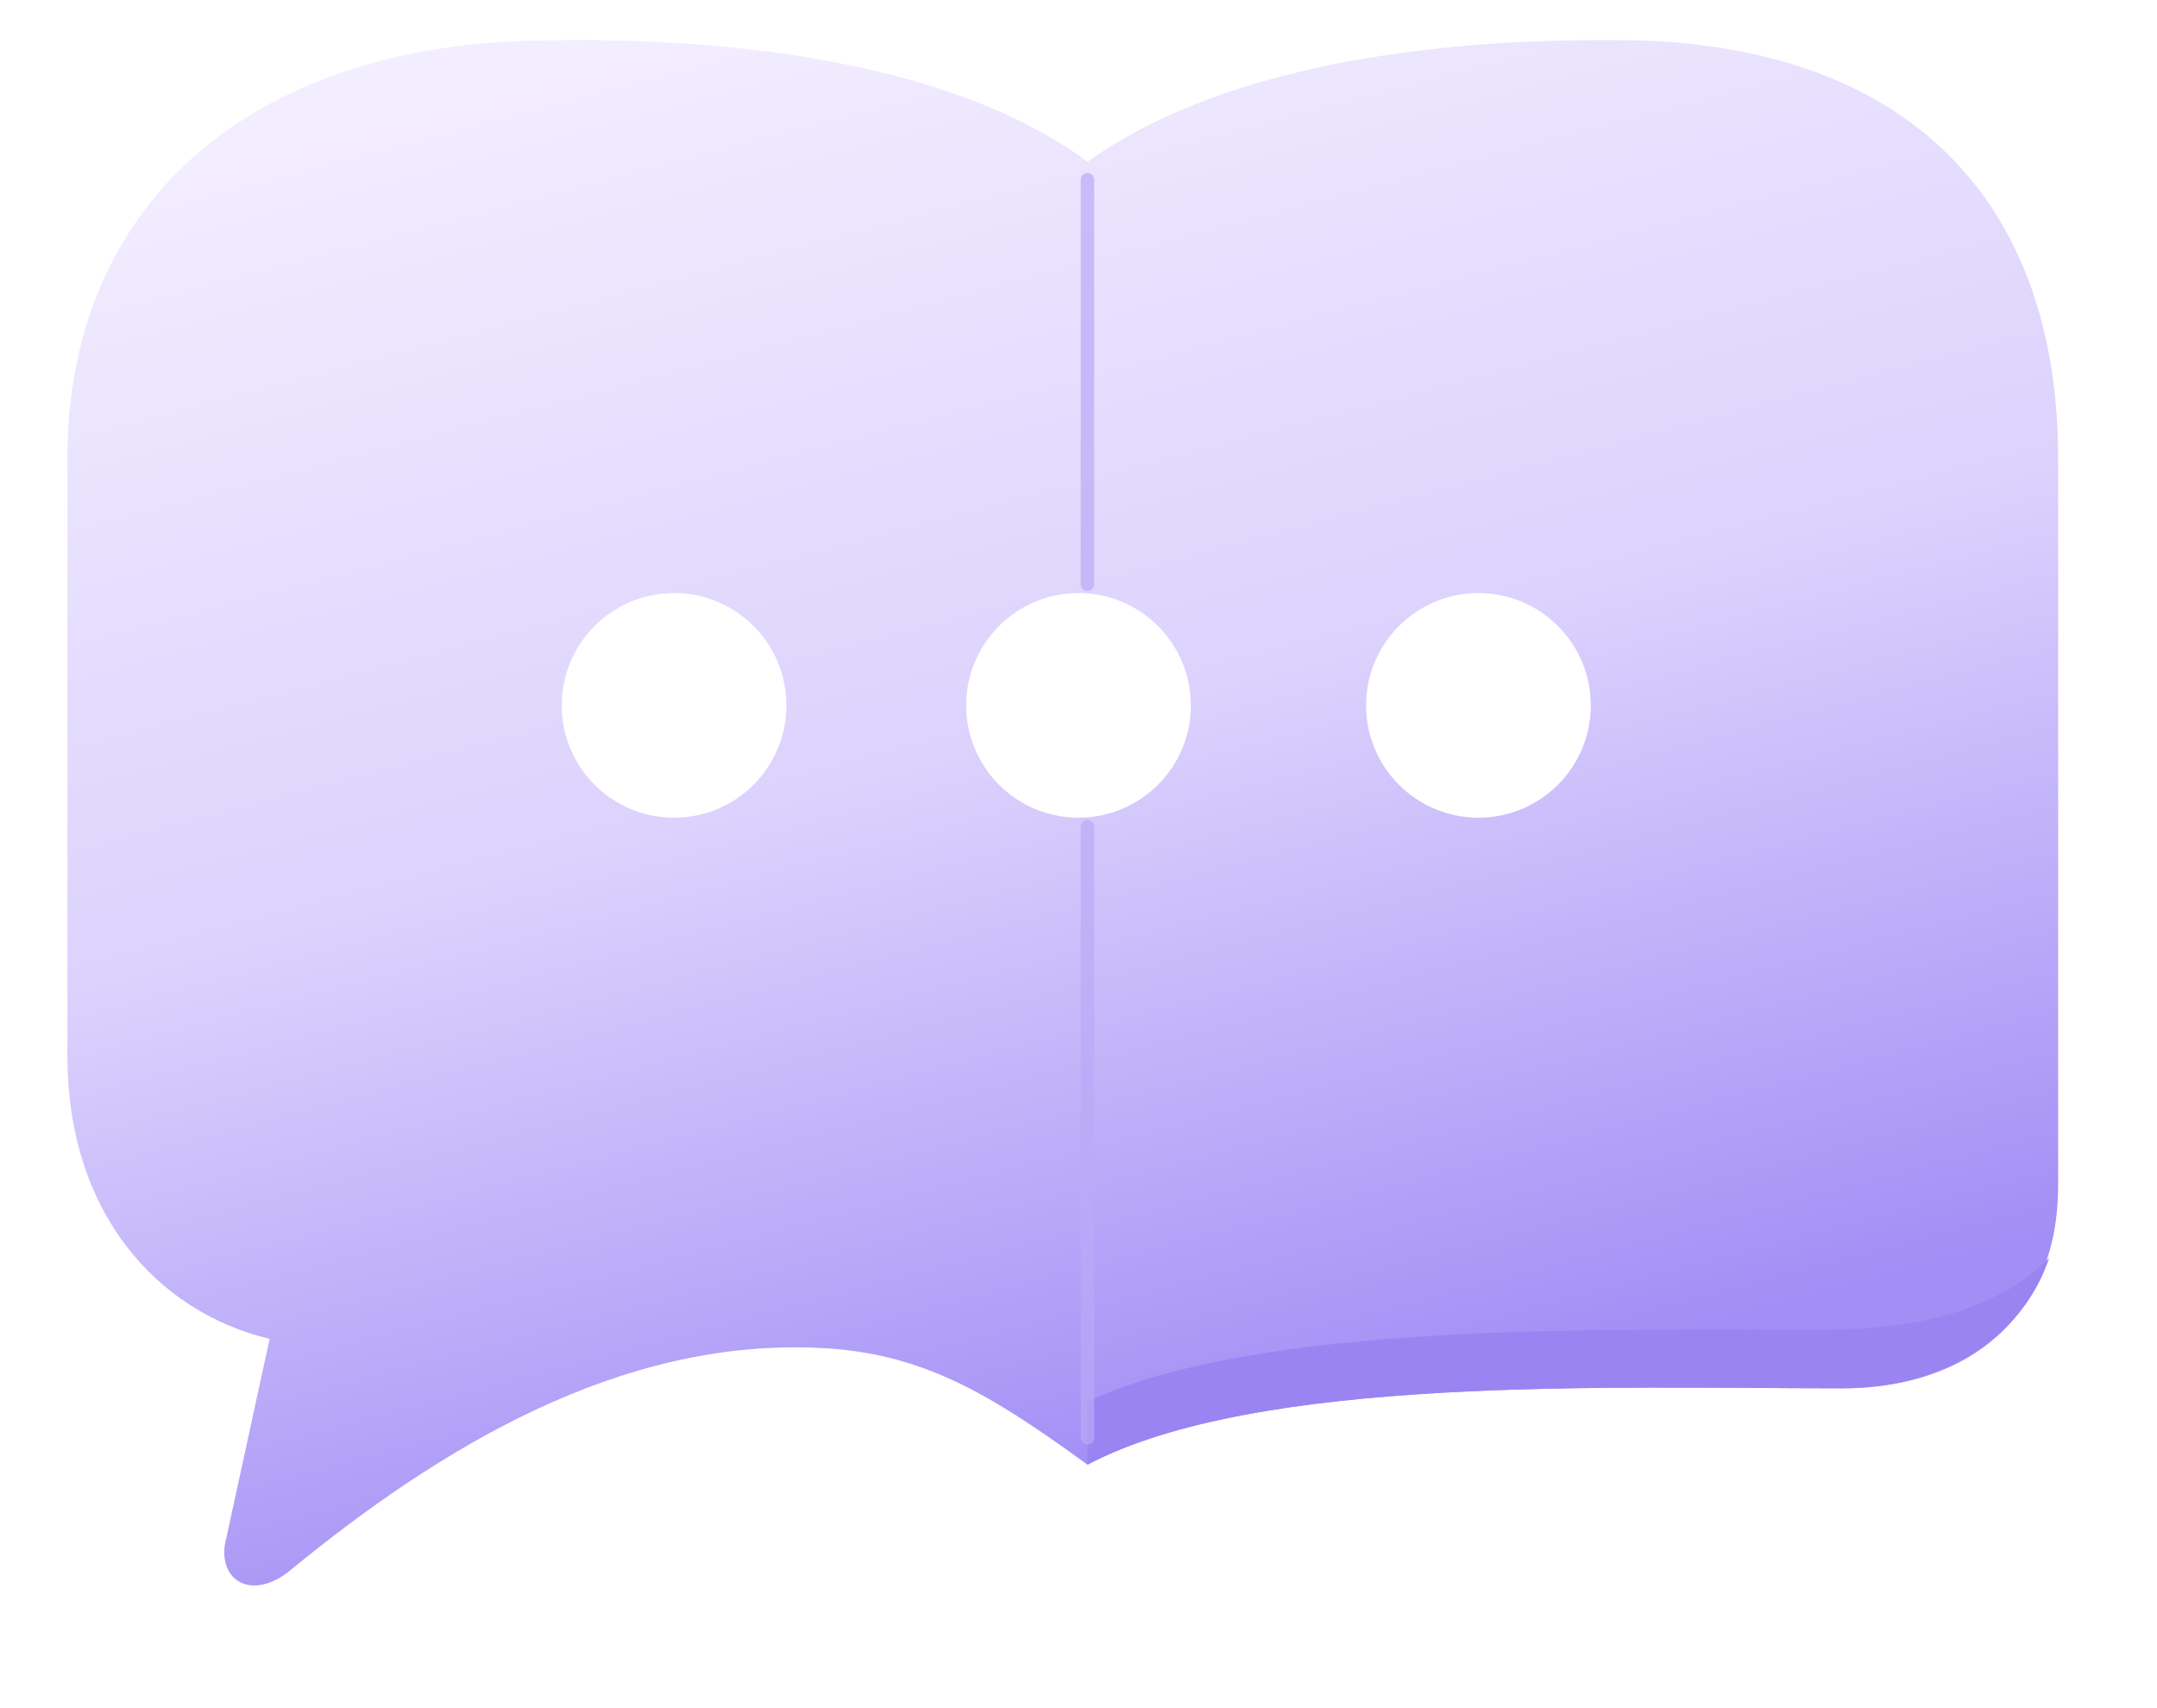
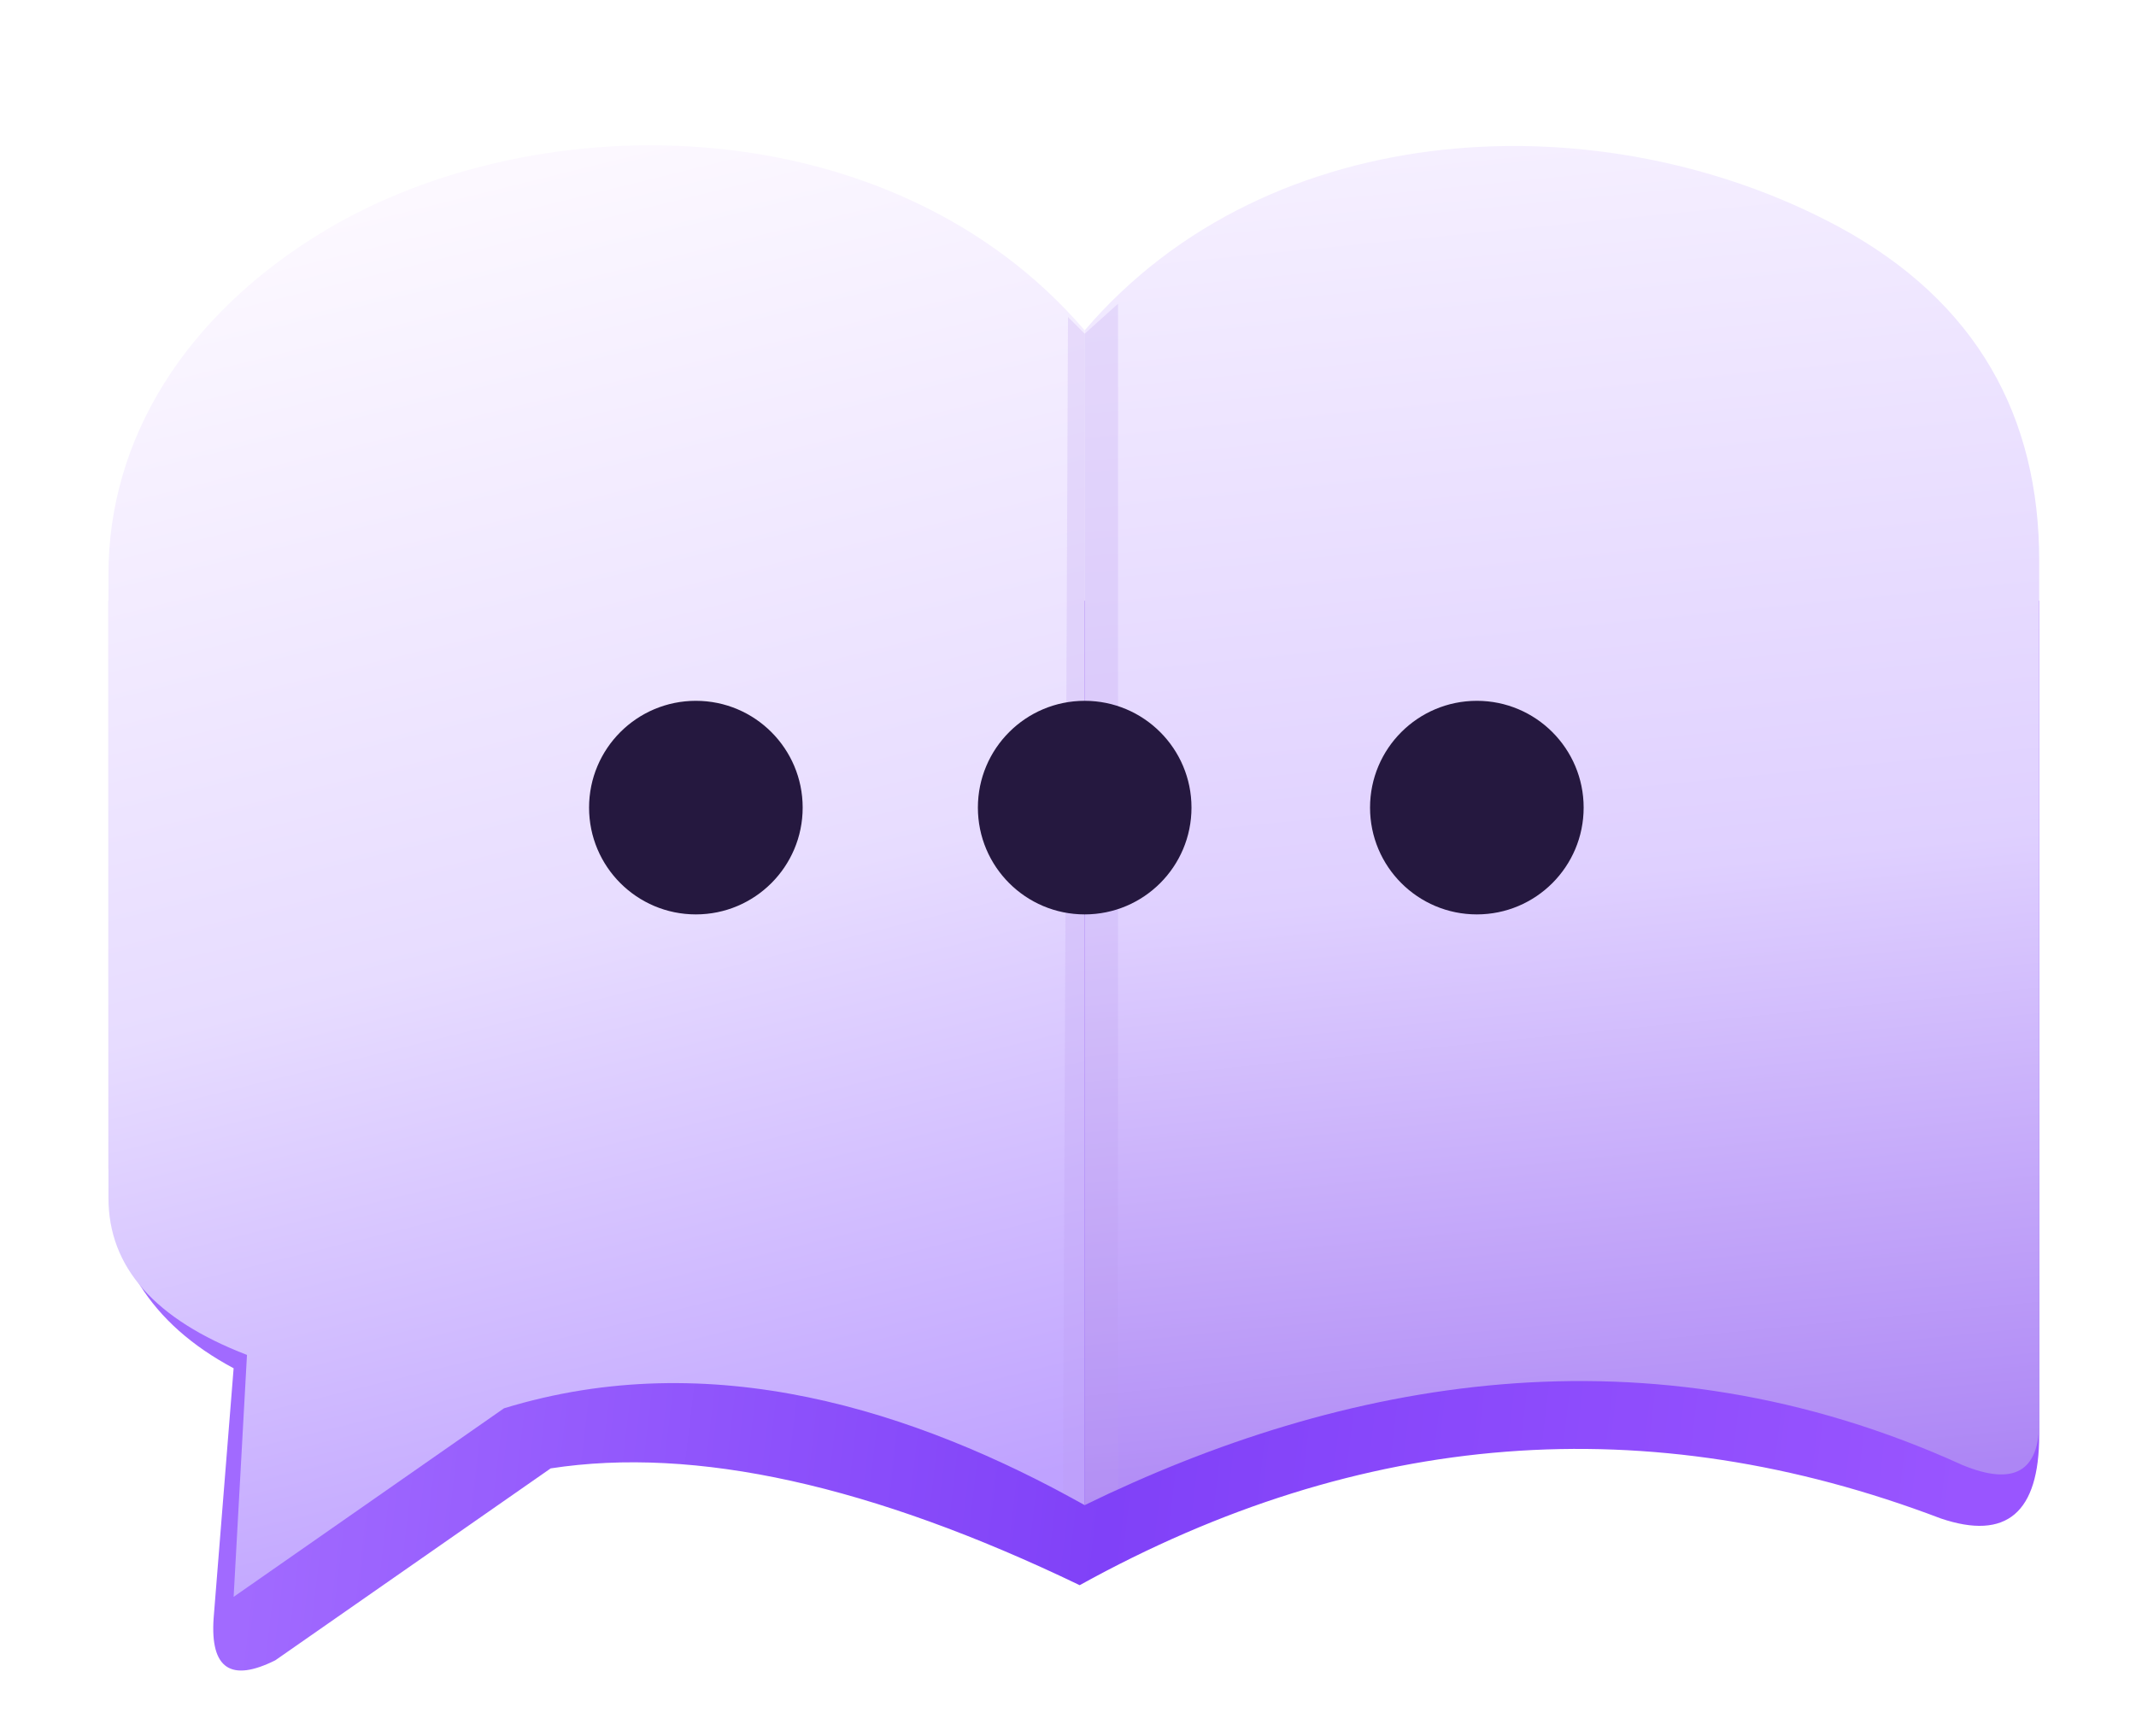
- <svg xmlns="http://www.w3.org/2000/svg" viewBox="310 140 480 380">
+ <svg xmlns="http://www.w3.org/2000/svg" viewBox="55 34 128 104" role="img" aria-labelledby="title desc">
  <defs>
-     <linearGradient id="kg" x1="0" y1="0" x2="0.35" y2="1">
-       <stop offset="0" stop-color="#F6F2FF" />
-       <stop offset=".55" stop-color="#DCD2FD" />
-       <stop offset="1" stop-color="#A28EF5" />
+     <linearGradient id="left-page" x1="91" y1="43" x2="111" y2="124" gradientUnits="userSpaceOnUse">
+       <stop stop-color="#fcf8ff" />
+       <stop offset=".54" stop-color="#e7dcff" />
+       <stop offset="1" stop-color="#bfa2ff" />
+     </linearGradient>
+     <linearGradient id="right-page" x1="143" y1="43" x2="151" y2="124" gradientUnits="userSpaceOnUse">
+       <stop stop-color="#f5efff" />
+       <stop offset=".54" stop-color="#dfd0ff" />
+       <stop offset="1" stop-color="#ad86f5" />
+     </linearGradient>
+     <linearGradient id="edge" x1="71" y1="117" x2="172" y2="129" gradientUnits="userSpaceOnUse">
+       <stop stop-color="#a16aff" />
+       <stop offset=".5" stop-color="#8041f8" />
+       <stop offset="1" stop-color="#9955ff" />
    </linearGradient>
  </defs>
-   <g transform="translate(290 120)">
-     <path fill="url(#kg)" fill-rule="evenodd" d="M35 122C35 66 75 30 140 29C190 28 235 36 262 56C290 36 335 28 385 29C446 31 478 66 478 122L478 284C478 312 459 329 430 329C378 329 300 326 262 346C240 330 225 321 202 320C158 318 118 342 84 370C76 376 69 372 70 364L80 318C55 312 35 290 35 255ZM195 177A25 25 0 1 0 145 177A25 25 0 1 0 195 177ZM285 177A25 25 0 1 0 235 177A25 25 0 1 0 285 177ZM374 177A25 25 0 1 0 324 177A25 25 0 1 0 374 177Z" />
-     <path fill="#9A84F2" d="M262 346C300 326 378 329 430 329C452 329 470 318 476 300C464 312 446 316 425 316C378 316 300 314 262 332Z" />
-     <path d="M262 60V150M262 204V340" stroke="#B9AAF7" stroke-width="3" stroke-linecap="round" opacity=".7" />
+   <g id="book-chat-symbol">
+     <path id="page-edge-and-tail" fill="url(#edge)" d="M61.5 104Q61.5 112 69 116L67.8 131Q67.5 135.5 71.5 133.5L88 122Q101 120 119.7 129Q145 115 171.3 125Q177.2 127 177.2 120V70H61.5Z" />
+     <path id="left-page-shape" fill="url(#left-page)" d="M120 53.8C108.5 40.4 87.4 40.1 74.5 47.8C66 52.9 61.5 60.4 61.5 68.4V105.8Q61.5 112 69.8 115.2L69 129.7L85.2 118.4C97.6 114.6 109.8 118.5 120 124.2Z" />
+     <path id="right-page-shape" fill="url(#right-page)" d="M120 53.8C131.1 40.8 151.1 40 165.2 47.6C173.5 52.1 177.2 59 177.2 67.6V119.2Q177.2 123.7 172.6 121.8C153.7 113.2 135.4 116.7 120 124.2Z" />
+     <path id="soft-book-fold" fill="#b89aec" opacity=".23" d="M119 53L120 54L122 52.2V123.2L120 124.2L118.7 123.5Z" />
+     <g id="three-dots" fill="#25183f">
+       <circle cx="96.7" cy="82.4" r="6.4" />
+       <circle cx="120" cy="82.4" r="6.4" />
+       <circle cx="143.5" cy="82.4" r="6.4" />
+     </g>
  </g>
</svg>
